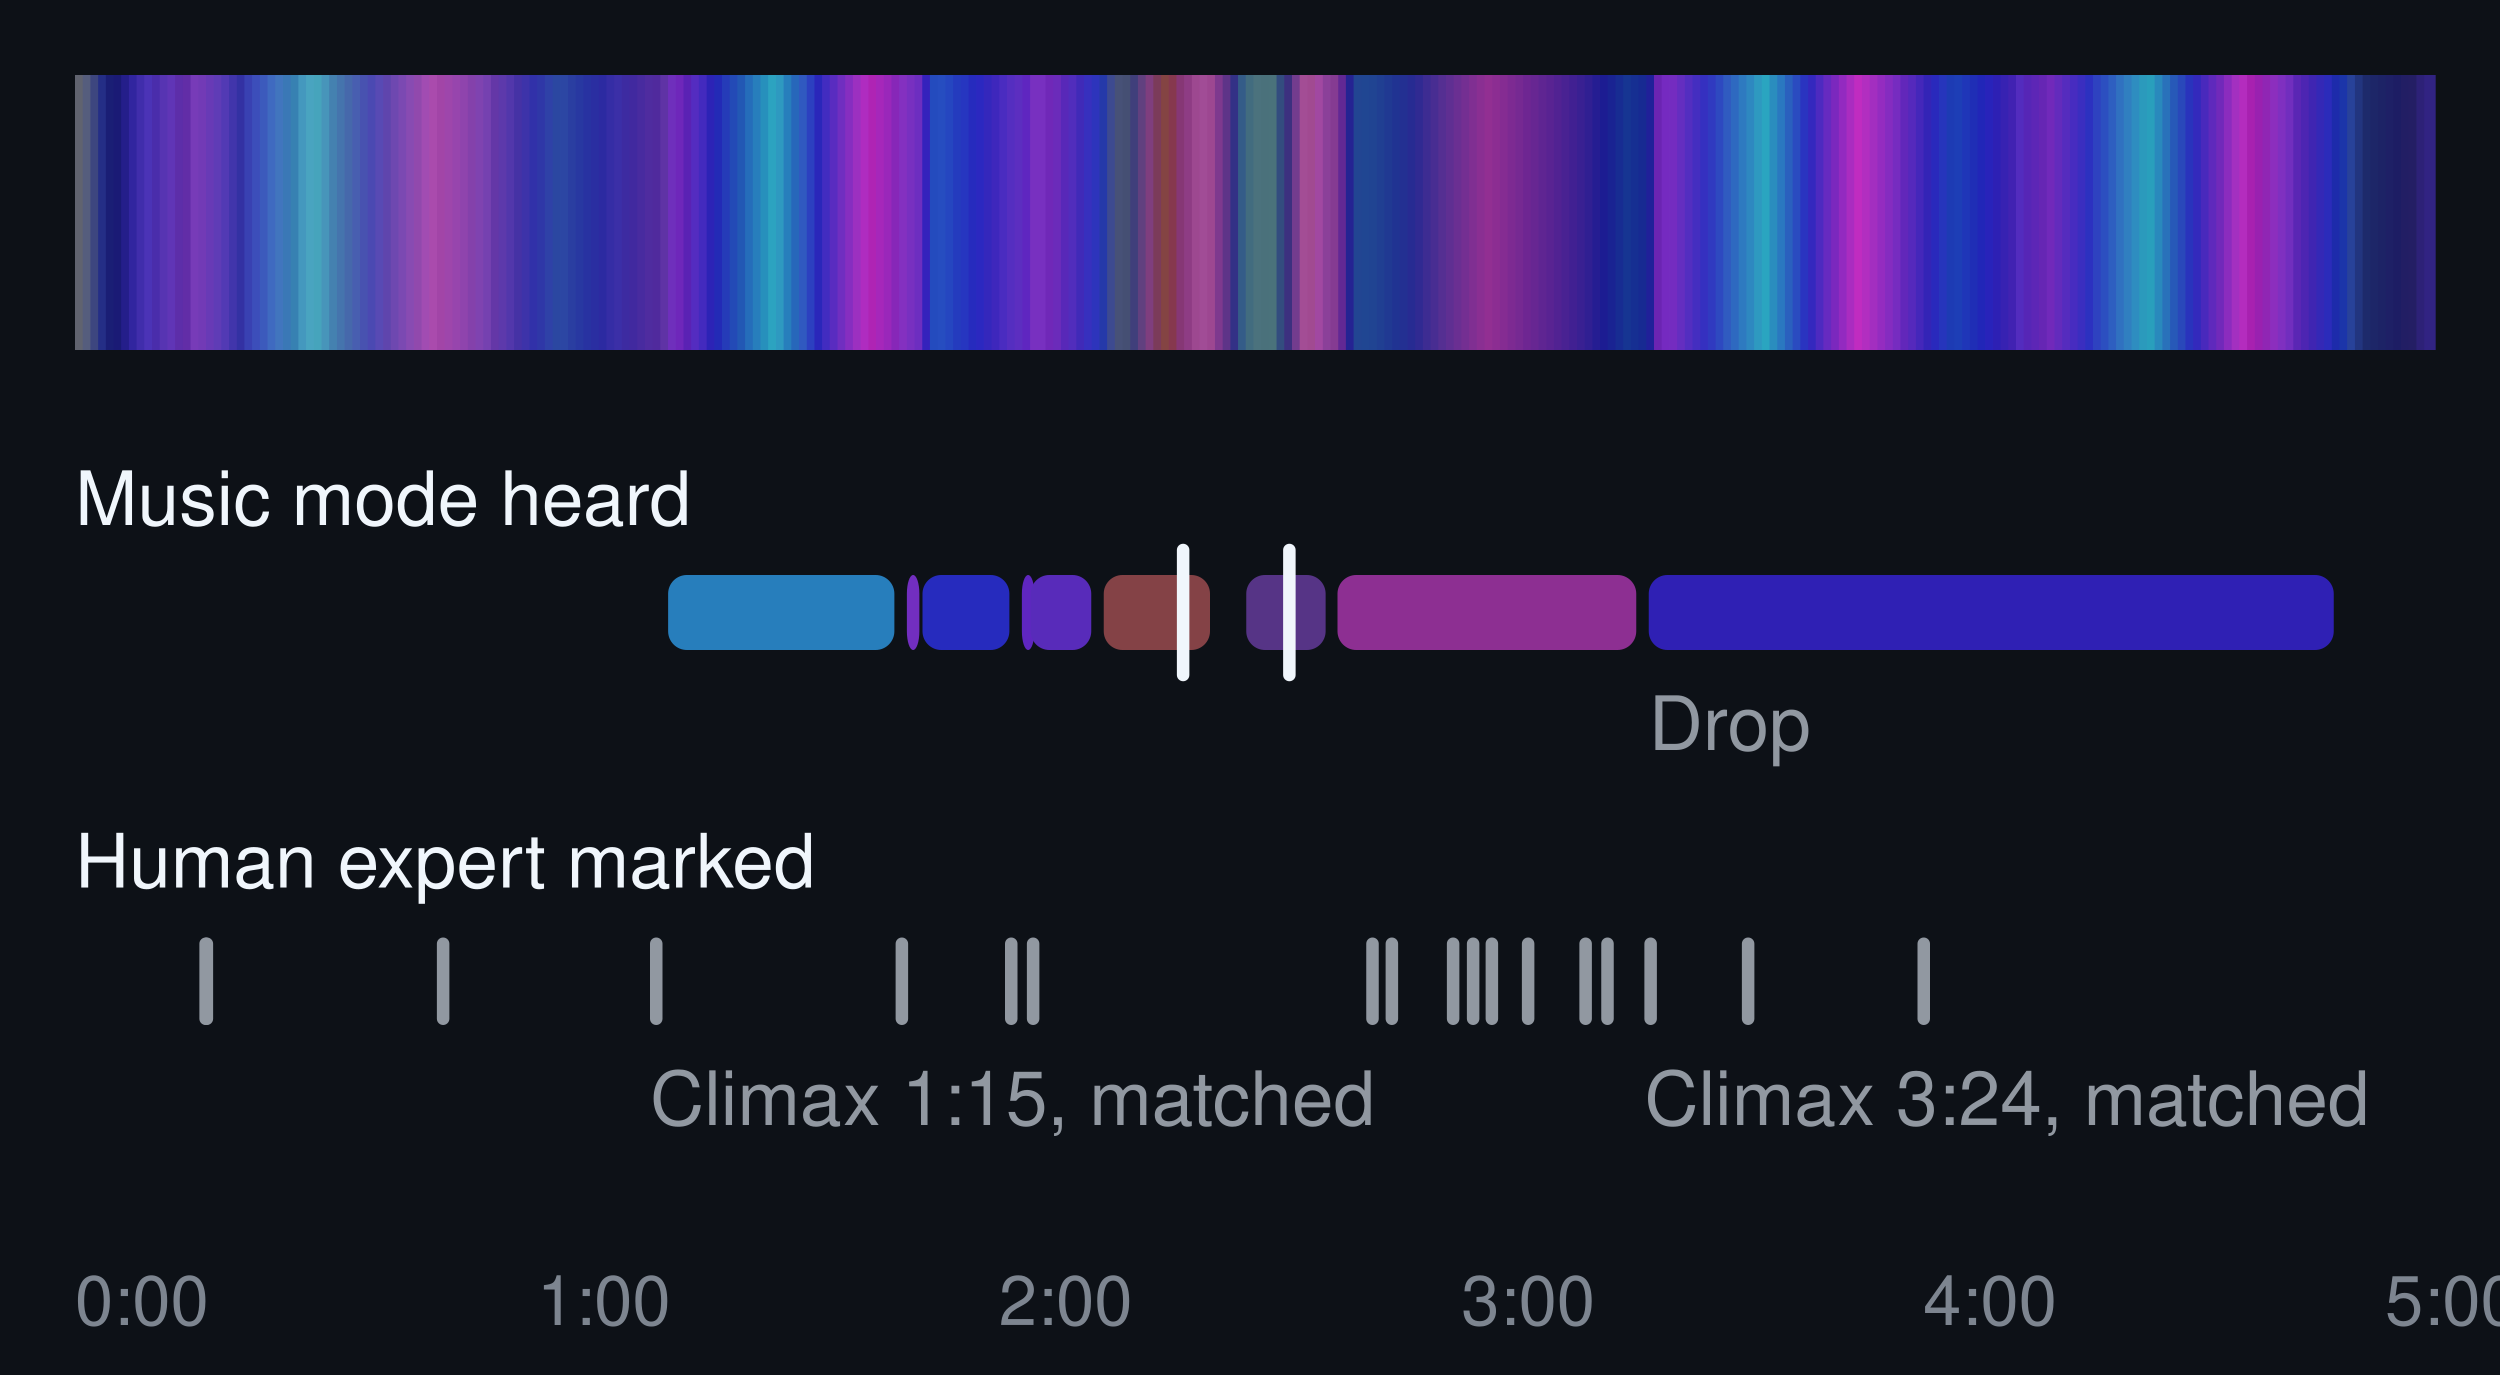
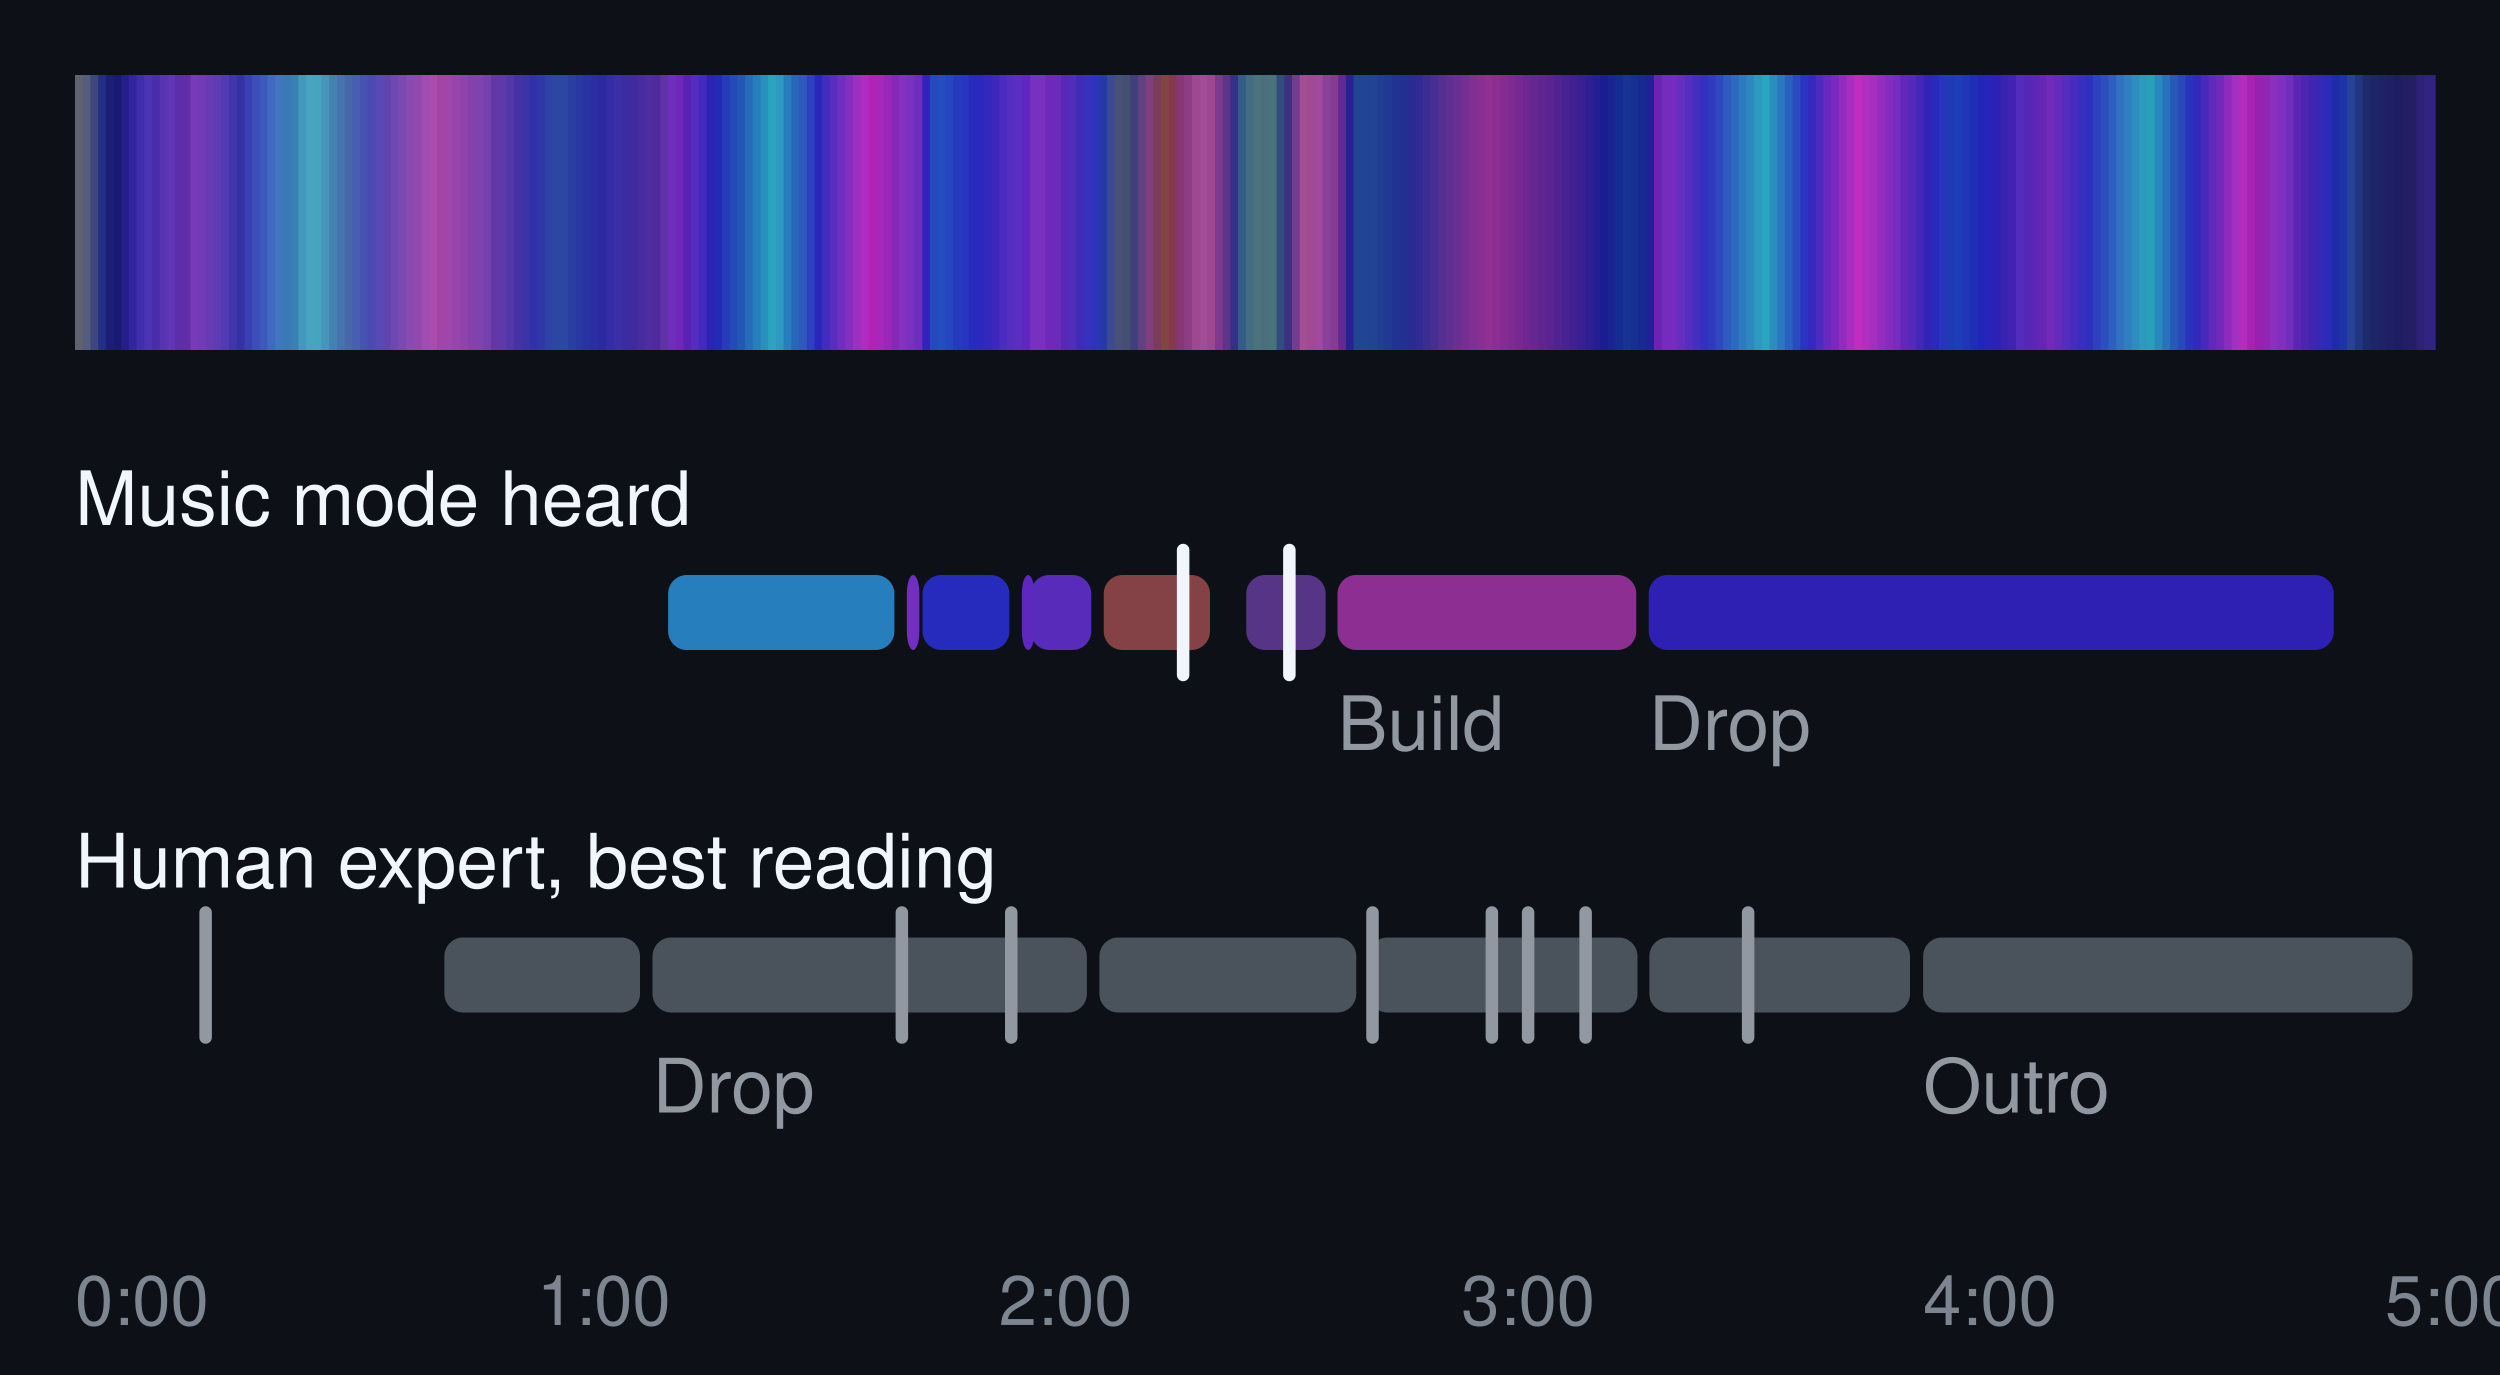
<svg xmlns="http://www.w3.org/2000/svg" width="400" height="220" viewBox="0 0 400 220" role="img" aria-label="Miss You: the light, music mode's sections and the human expert's marks">
  <style>text{font-family:-apple-system,BlinkMacSystemFont,'Segoe UI',Helvetica,Arial,sans-serif;fill:#9198a1} .ink{fill:#f0f6fc} .muted{fill:#7d8590}</style>
  <rect width="400" height="220" fill="#0d1117" />
  <g>
    <rect x="12.00" y="12" width="1.83" height="44" fill="#60636f" />
    <rect x="13.23" y="12" width="1.83" height="44" fill="#555d7d" />
    <rect x="14.46" y="12" width="1.83" height="44" fill="#3d467f" />
    <rect x="15.70" y="12" width="1.83" height="44" fill="#242e86" />
    <rect x="16.93" y="12" width="1.83" height="44" fill="#1a1e75" />
    <rect x="18.16" y="12" width="1.83" height="44" fill="#1a1a75" />
    <rect x="19.39" y="12" width="1.83" height="44" fill="#241e8a" />
    <rect x="20.63" y="12" width="1.83" height="44" fill="#31259f" />
    <rect x="21.86" y="12" width="1.83" height="44" fill="#402dab" />
    <rect x="23.09" y="12" width="1.83" height="44" fill="#4b33b6" />
    <rect x="24.32" y="12" width="1.83" height="44" fill="#4a2dab" />
    <rect x="25.56" y="12" width="1.83" height="44" fill="#5734b2" />
    <rect x="26.79" y="12" width="1.83" height="44" fill="#6035b6" />
    <rect x="28.02" y="12" width="1.83" height="44" fill="#5d2ea9" />
    <rect x="29.25" y="12" width="1.83" height="44" fill="#622da7" />
    <rect x="30.49" y="12" width="1.83" height="44" fill="#773bb8" />
    <rect x="31.72" y="12" width="1.83" height="44" fill="#723ab6" />
    <rect x="32.95" y="12" width="1.83" height="44" fill="#683ab6" />
    <rect x="34.18" y="12" width="1.83" height="44" fill="#5f3cb6" />
    <rect x="35.42" y="12" width="1.83" height="44" fill="#523ab4" />
    <rect x="36.65" y="12" width="1.83" height="44" fill="#4135ab" />
    <rect x="37.88" y="12" width="1.83" height="44" fill="#3331a3" />
    <rect x="39.11" y="12" width="1.83" height="44" fill="#3941b2" />
    <rect x="40.34" y="12" width="1.83" height="44" fill="#3c4eba" />
    <rect x="41.58" y="12" width="1.83" height="44" fill="#3c5abc" />
    <rect x="42.81" y="12" width="1.83" height="44" fill="#3f6ac0" />
    <rect x="44.04" y="12" width="1.83" height="44" fill="#4175be" />
    <rect x="45.27" y="12" width="1.83" height="44" fill="#3a78b6" />
    <rect x="46.51" y="12" width="1.83" height="44" fill="#3781b2" />
    <rect x="47.74" y="12" width="1.83" height="44" fill="#4498be" />
    <rect x="48.97" y="12" width="1.83" height="44" fill="#49a4c0" />
    <rect x="50.20" y="12" width="1.83" height="44" fill="#46a4bc" />
    <rect x="51.44" y="12" width="1.83" height="44" fill="#4795ba" />
    <rect x="52.67" y="12" width="1.83" height="44" fill="#4481b0" />
    <rect x="53.90" y="12" width="1.83" height="44" fill="#4574ad" />
    <rect x="55.13" y="12" width="1.83" height="44" fill="#4668ab" />
    <rect x="56.37" y="12" width="1.83" height="44" fill="#485eb0" />
    <rect x="57.60" y="12" width="1.83" height="44" fill="#4852b0" />
    <rect x="58.83" y="12" width="1.83" height="44" fill="#4b49b2" />
    <rect x="60.06" y="12" width="1.83" height="44" fill="#584ab4" />
    <rect x="61.30" y="12" width="1.83" height="44" fill="#5f45ad" />
    <rect x="62.53" y="12" width="1.83" height="44" fill="#6e48b0" />
    <rect x="63.76" y="12" width="1.83" height="44" fill="#7b49b2" />
    <rect x="64.99" y="12" width="1.83" height="44" fill="#884bb2" />
    <rect x="66.22" y="12" width="1.83" height="44" fill="#9149ad" />
    <rect x="67.46" y="12" width="1.83" height="44" fill="#a14cb2" />
    <rect x="68.69" y="12" width="1.83" height="44" fill="#aa4bad" />
    <rect x="69.92" y="12" width="1.83" height="44" fill="#a245a7" />
    <rect x="71.15" y="12" width="1.83" height="44" fill="#9e46ab" />
    <rect x="72.39" y="12" width="1.83" height="44" fill="#9745ad" />
    <rect x="73.62" y="12" width="1.83" height="44" fill="#8f44ad" />
    <rect x="74.85" y="12" width="1.83" height="44" fill="#8441ab" />
    <rect x="76.08" y="12" width="1.83" height="44" fill="#7f43b0" />
    <rect x="77.32" y="12" width="1.83" height="44" fill="#7541b0" />
    <rect x="78.55" y="12" width="1.83" height="44" fill="#6437a7" />
    <rect x="79.78" y="12" width="1.83" height="44" fill="#5d39ab" />
    <rect x="81.01" y="12" width="1.83" height="44" fill="#5237ab" />
    <rect x="82.25" y="12" width="1.83" height="44" fill="#4532a5" />
    <rect x="83.48" y="12" width="1.83" height="44" fill="#3d33a9" />
    <rect x="84.71" y="12" width="1.83" height="44" fill="#3131a9" />
    <rect x="85.94" y="12" width="1.83" height="44" fill="#2f37a7" />
    <rect x="87.18" y="12" width="1.83" height="44" fill="#2f41a7" />
    <rect x="88.41" y="12" width="1.83" height="44" fill="#2b47a1" />
    <rect x="89.64" y="12" width="1.83" height="44" fill="#2c46a3" />
    <rect x="90.87" y="12" width="1.83" height="44" fill="#2a3ea1" />
    <rect x="92.10" y="12" width="1.83" height="44" fill="#2838a1" />
    <rect x="93.34" y="12" width="1.83" height="44" fill="#2832a1" />
    <rect x="94.57" y="12" width="1.83" height="44" fill="#2a2ea1" />
    <rect x="95.80" y="12" width="1.83" height="44" fill="#2c2aa1" />
    <rect x="97.03" y="12" width="1.83" height="44" fill="#352da5" />
    <rect x="98.27" y="12" width="1.83" height="44" fill="#3b2fa7" />
    <rect x="99.50" y="12" width="1.83" height="44" fill="#3d2ba1" />
    <rect x="100.73" y="12" width="1.83" height="44" fill="#41299f" />
    <rect x="101.96" y="12" width="1.83" height="44" fill="#482b9f" />
    <rect x="103.20" y="12" width="1.83" height="44" fill="#4f2c9f" />
    <rect x="104.43" y="12" width="1.83" height="44" fill="#502a9d" />
    <rect x="105.66" y="12" width="1.83" height="44" fill="#5f33a5" />
    <rect x="106.89" y="12" width="1.83" height="44" fill="#6f2fbc" />
    <rect x="108.13" y="12" width="1.83" height="44" fill="#6e27ba" />
    <rect x="109.36" y="12" width="1.83" height="44" fill="#5a22b4" />
    <rect x="110.59" y="12" width="1.83" height="44" fill="#542cc0" />
    <rect x="111.82" y="12" width="1.83" height="44" fill="#432abe" />
    <rect x="113.06" y="12" width="1.83" height="44" fill="#2c23b6" />
    <rect x="114.29" y="12" width="1.83" height="44" fill="#232ab6" />
    <rect x="115.52" y="12" width="1.83" height="44" fill="#253bb8" />
    <rect x="116.75" y="12" width="1.83" height="44" fill="#234ab6" />
    <rect x="117.98" y="12" width="1.83" height="44" fill="#2258b4" />
    <rect x="119.22" y="12" width="1.83" height="44" fill="#256dba" />
    <rect x="120.45" y="12" width="1.83" height="44" fill="#277ebc" />
    <rect x="121.68" y="12" width="1.83" height="44" fill="#2790bc" />
    <rect x="122.91" y="12" width="1.83" height="44" fill="#2ca3c0" />
    <rect x="124.15" y="12" width="1.83" height="44" fill="#2e99c0" />
    <rect x="125.38" y="12" width="1.83" height="44" fill="#277ebc" />
    <rect x="126.61" y="12" width="1.83" height="44" fill="#2767ba" />
    <rect x="127.84" y="12" width="1.83" height="44" fill="#3059c0" />
    <rect x="129.08" y="12" width="1.83" height="44" fill="#2c40c0" />
    <rect x="130.31" y="12" width="1.83" height="44" fill="#2a27ba" />
    <rect x="131.54" y="12" width="1.83" height="44" fill="#422cc0" />
    <rect x="132.77" y="12" width="1.83" height="44" fill="#592cc0" />
    <rect x="134.01" y="12" width="1.83" height="44" fill="#702ec0" />
    <rect x="135.24" y="12" width="1.83" height="44" fill="#862ec0" />
    <rect x="136.47" y="12" width="1.83" height="44" fill="#9c30c0" />
    <rect x="137.70" y="12" width="1.83" height="44" fill="#af2cc0" />
    <rect x="138.94" y="12" width="1.83" height="44" fill="#af24b4" />
    <rect x="140.17" y="12" width="1.83" height="44" fill="#a627ba" />
    <rect x="141.40" y="12" width="1.83" height="44" fill="#9a27ba" />
    <rect x="142.63" y="12" width="1.83" height="44" fill="#8727b8" />
    <rect x="143.86" y="12" width="1.83" height="44" fill="#8430c0" />
    <rect x="145.10" y="12" width="1.83" height="44" fill="#7830c0" />
    <rect x="146.33" y="12" width="1.83" height="44" fill="#6d2ec0" />
    <rect x="147.56" y="12" width="1.83" height="44" fill="#3422bc" />
    <rect x="148.79" y="12" width="1.83" height="44" fill="#244bbe" />
    <rect x="150.03" y="12" width="1.83" height="44" fill="#264dc0" />
    <rect x="151.26" y="12" width="1.83" height="44" fill="#2546c0" />
    <rect x="152.49" y="12" width="1.83" height="44" fill="#243bbe" />
    <rect x="153.72" y="12" width="1.83" height="44" fill="#2636c0" />
    <rect x="154.96" y="12" width="1.83" height="44" fill="#262bbe" />
    <rect x="156.19" y="12" width="1.83" height="44" fill="#2b28c0" />
    <rect x="157.42" y="12" width="1.83" height="44" fill="#3427bc" />
    <rect x="158.65" y="12" width="1.83" height="44" fill="#3e27bc" />
    <rect x="159.89" y="12" width="1.83" height="44" fill="#4a2cc0" />
    <rect x="161.12" y="12" width="1.83" height="44" fill="#552ec0" />
    <rect x="162.35" y="12" width="1.83" height="44" fill="#5c2ec0" />
    <rect x="163.58" y="12" width="1.83" height="44" fill="#5f26c0" />
    <rect x="164.82" y="12" width="1.83" height="44" fill="#7830c0" />
    <rect x="166.05" y="12" width="1.83" height="44" fill="#7830c0" />
    <rect x="167.28" y="12" width="1.83" height="44" fill="#7028b8" />
    <rect x="168.51" y="12" width="1.83" height="44" fill="#6b2bba" />
    <rect x="169.75" y="12" width="1.83" height="44" fill="#5828b8" />
    <rect x="170.98" y="12" width="1.83" height="44" fill="#512dbc" />
    <rect x="172.21" y="12" width="1.83" height="44" fill="#402ab8" />
    <rect x="173.44" y="12" width="1.83" height="44" fill="#3730be" />
    <rect x="174.67" y="12" width="1.83" height="44" fill="#2d34bc" />
    <rect x="175.91" y="12" width="1.83" height="44" fill="#2539a9" />
    <rect x="177.14" y="12" width="1.83" height="44" fill="#3d4a90" />
    <rect x="178.37" y="12" width="1.83" height="44" fill="#475177" />
    <rect x="179.60" y="12" width="1.83" height="44" fill="#454f73" />
    <rect x="180.84" y="12" width="1.83" height="44" fill="#403f7b" />
    <rect x="182.07" y="12" width="1.83" height="44" fill="#61407f" />
    <rect x="183.30" y="12" width="1.83" height="44" fill="#7f3e7e" />
    <rect x="184.53" y="12" width="1.83" height="44" fill="#7b3b5a" />
    <rect x="185.77" y="12" width="1.83" height="44" fill="#844443" />
    <rect x="187.00" y="12" width="1.83" height="44" fill="#86384e" />
    <rect x="188.23" y="12" width="1.83" height="44" fill="#863775" />
    <rect x="189.46" y="12" width="1.83" height="44" fill="#8e3c84" />
    <rect x="190.70" y="12" width="1.83" height="44" fill="#9d4890" />
    <rect x="191.93" y="12" width="1.83" height="44" fill="#a14c96" />
    <rect x="193.16" y="12" width="1.83" height="44" fill="#9d4791" />
    <rect x="194.39" y="12" width="1.83" height="44" fill="#7e398e" />
    <rect x="195.63" y="12" width="1.83" height="44" fill="#5e3488" />
    <rect x="196.86" y="12" width="1.83" height="44" fill="#333186" />
    <rect x="198.09" y="12" width="1.83" height="44" fill="#345c88" />
    <rect x="199.32" y="12" width="1.83" height="44" fill="#426c7f" />
    <rect x="200.55" y="12" width="1.83" height="44" fill="#4b727d" />
    <rect x="201.79" y="12" width="1.83" height="44" fill="#4a717b" />
    <rect x="203.02" y="12" width="1.83" height="44" fill="#4a727b" />
    <rect x="204.25" y="12" width="1.83" height="44" fill="#334c7f" />
    <rect x="205.48" y="12" width="1.83" height="44" fill="#3c307f" />
    <rect x="206.72" y="12" width="1.83" height="44" fill="#733c8e" />
    <rect x="207.95" y="12" width="1.83" height="44" fill="#a34d95" />
    <rect x="209.18" y="12" width="1.83" height="44" fill="#a14a91" />
    <rect x="210.41" y="12" width="1.83" height="44" fill="#a148a1" />
    <rect x="211.65" y="12" width="1.83" height="44" fill="#8b4099" />
    <rect x="212.88" y="12" width="1.83" height="44" fill="#853b92" />
    <rect x="214.11" y="12" width="1.83" height="44" fill="#622894" />
    <rect x="215.34" y="12" width="1.83" height="44" fill="#252392" />
    <rect x="216.58" y="12" width="1.83" height="44" fill="#224592" />
    <rect x="217.81" y="12" width="1.83" height="44" fill="#204692" />
    <rect x="219.04" y="12" width="1.83" height="44" fill="#204492" />
    <rect x="220.27" y="12" width="1.83" height="44" fill="#203f92" />
    <rect x="221.51" y="12" width="1.83" height="44" fill="#203992" />
    <rect x="222.74" y="12" width="1.83" height="44" fill="#203392" />
    <rect x="223.97" y="12" width="1.83" height="44" fill="#233092" />
    <rect x="225.20" y="12" width="1.83" height="44" fill="#272b92" />
    <rect x="226.43" y="12" width="1.83" height="44" fill="#302a92" />
    <rect x="227.67" y="12" width="1.83" height="44" fill="#3d2c92" />
    <rect x="228.90" y="12" width="1.83" height="44" fill="#482d92" />
    <rect x="230.13" y="12" width="1.83" height="44" fill="#552f92" />
    <rect x="231.36" y="12" width="1.83" height="44" fill="#5f2f92" />
    <rect x="232.60" y="12" width="1.83" height="44" fill="#6a2f92" />
    <rect x="233.83" y="12" width="1.83" height="44" fill="#742f92" />
    <rect x="235.06" y="12" width="1.83" height="44" fill="#802f92" />
    <rect x="236.29" y="12" width="1.83" height="44" fill="#8a2f92" />
    <rect x="237.53" y="12" width="1.83" height="44" fill="#922f92" />
    <rect x="238.76" y="12" width="1.83" height="44" fill="#8c2d92" />
    <rect x="239.99" y="12" width="1.83" height="44" fill="#852c92" />
    <rect x="241.22" y="12" width="1.83" height="44" fill="#7d2a92" />
    <rect x="242.46" y="12" width="1.83" height="44" fill="#762992" />
    <rect x="243.69" y="12" width="1.83" height="44" fill="#6e2692" />
    <rect x="244.92" y="12" width="1.83" height="44" fill="#672692" />
    <rect x="246.15" y="12" width="1.83" height="44" fill="#5f2592" />
    <rect x="247.39" y="12" width="1.83" height="44" fill="#592392" />
    <rect x="248.62" y="12" width="1.83" height="44" fill="#512292" />
    <rect x="249.85" y="12" width="1.83" height="44" fill="#492292" />
    <rect x="251.08" y="12" width="1.83" height="44" fill="#412092" />
    <rect x="252.31" y="12" width="1.83" height="44" fill="#392092" />
    <rect x="253.55" y="12" width="1.83" height="44" fill="#301f92" />
    <rect x="254.78" y="12" width="1.83" height="44" fill="#251d92" />
    <rect x="256.01" y="12" width="1.83" height="44" fill="#1c1c92" />
    <rect x="257.24" y="12" width="1.83" height="44" fill="#192392" />
    <rect x="258.48" y="12" width="1.83" height="44" fill="#172c92" />
    <rect x="259.71" y="12" width="1.83" height="44" fill="#163592" />
    <rect x="260.94" y="12" width="1.83" height="44" fill="#162f92" />
    <rect x="262.17" y="12" width="1.83" height="44" fill="#172a92" />
    <rect x="263.41" y="12" width="1.83" height="44" fill="#202099" />
    <rect x="264.64" y="12" width="1.83" height="44" fill="#6b24b2" />
    <rect x="265.87" y="12" width="1.83" height="44" fill="#752ac0" />
    <rect x="267.10" y="12" width="1.83" height="44" fill="#742cc0" />
    <rect x="268.34" y="12" width="1.83" height="44" fill="#642ec0" />
    <rect x="269.57" y="12" width="1.83" height="44" fill="#532ec0" />
    <rect x="270.80" y="12" width="1.83" height="44" fill="#442ec0" />
    <rect x="272.03" y="12" width="1.83" height="44" fill="#3530c0" />
    <rect x="273.27" y="12" width="1.83" height="44" fill="#303ac0" />
    <rect x="274.50" y="12" width="1.83" height="44" fill="#2e49c0" />
    <rect x="275.73" y="12" width="1.83" height="44" fill="#305bc0" />
    <rect x="276.96" y="12" width="1.83" height="44" fill="#2e69c0" />
    <rect x="278.19" y="12" width="1.83" height="44" fill="#2e7ac0" />
    <rect x="279.43" y="12" width="1.83" height="44" fill="#2e88c0" />
    <rect x="280.66" y="12" width="1.83" height="44" fill="#2e99c0" />
    <rect x="281.89" y="12" width="1.83" height="44" fill="#2aa5c0" />
    <rect x="283.12" y="12" width="1.83" height="44" fill="#2a8dbe" />
    <rect x="284.36" y="12" width="1.83" height="44" fill="#2a78c0" />
    <rect x="285.59" y="12" width="1.83" height="44" fill="#2a60be" />
    <rect x="286.82" y="12" width="1.83" height="44" fill="#2a4bc0" />
    <rect x="288.05" y="12" width="1.83" height="44" fill="#2a34c0" />
    <rect x="289.29" y="12" width="1.83" height="44" fill="#3428be" />
    <rect x="290.52" y="12" width="1.83" height="44" fill="#4d2ac0" />
    <rect x="291.75" y="12" width="1.83" height="44" fill="#662ac0" />
    <rect x="292.98" y="12" width="1.83" height="44" fill="#7b28be" />
    <rect x="294.22" y="12" width="1.83" height="44" fill="#932ac0" />
    <rect x="295.45" y="12" width="1.83" height="44" fill="#aa2cc0" />
    <rect x="296.68" y="12" width="1.83" height="44" fill="#c02cc0" />
    <rect x="297.91" y="12" width="1.83" height="44" fill="#b22ec0" />
    <rect x="299.15" y="12" width="1.83" height="44" fill="#a32ec0" />
    <rect x="300.38" y="12" width="1.83" height="44" fill="#942cc0" />
    <rect x="301.61" y="12" width="1.83" height="44" fill="#852cc0" />
    <rect x="302.84" y="12" width="1.83" height="44" fill="#762cc0" />
    <rect x="304.07" y="12" width="1.83" height="44" fill="#6227ba" />
    <rect x="305.31" y="12" width="1.83" height="44" fill="#5529bc" />
    <rect x="306.54" y="12" width="1.83" height="44" fill="#4427ba" />
    <rect x="307.77" y="12" width="1.83" height="44" fill="#3324b6" />
    <rect x="309.00" y="12" width="1.83" height="44" fill="#2929bc" />
    <rect x="310.24" y="12" width="1.83" height="44" fill="#2635bc" />
    <rect x="311.47" y="12" width="1.83" height="44" fill="#1d3bb4" />
    <rect x="312.70" y="12" width="1.83" height="44" fill="#1d3eb6" />
    <rect x="313.93" y="12" width="1.83" height="44" fill="#1f36b8" />
    <rect x="315.17" y="12" width="1.83" height="44" fill="#1f2eb6" />
    <rect x="316.40" y="12" width="1.83" height="44" fill="#2126b8" />
    <rect x="317.63" y="12" width="1.83" height="44" fill="#2823ba" />
    <rect x="318.86" y="12" width="1.83" height="44" fill="#2d20b4" />
    <rect x="320.10" y="12" width="1.83" height="44" fill="#3722b2" />
    <rect x="321.33" y="12" width="1.83" height="44" fill="#4122b2" />
    <rect x="322.56" y="12" width="1.83" height="44" fill="#532cbe" />
    <rect x="323.79" y="12" width="1.83" height="44" fill="#5626b6" />
    <rect x="325.03" y="12" width="1.83" height="44" fill="#5d26b6" />
    <rect x="326.26" y="12" width="1.83" height="44" fill="#6626b4" />
    <rect x="327.49" y="12" width="1.83" height="44" fill="#7129ba" />
    <rect x="328.72" y="12" width="1.83" height="44" fill="#632bbc" />
    <rect x="329.95" y="12" width="1.83" height="44" fill="#552cbe" />
    <rect x="331.19" y="12" width="1.83" height="44" fill="#472cc0" />
    <rect x="332.42" y="12" width="1.83" height="44" fill="#3a2ec0" />
    <rect x="333.65" y="12" width="1.83" height="44" fill="#2c31c0" />
    <rect x="334.88" y="12" width="1.83" height="44" fill="#2e42c0" />
    <rect x="336.12" y="12" width="1.83" height="44" fill="#2c4fc0" />
    <rect x="337.35" y="12" width="1.83" height="44" fill="#2e5fc0" />
    <rect x="338.58" y="12" width="1.83" height="44" fill="#3071c0" />
    <rect x="339.81" y="12" width="1.83" height="44" fill="#307fc0" />
    <rect x="341.05" y="12" width="1.83" height="44" fill="#2e8dc0" />
    <rect x="342.28" y="12" width="1.83" height="44" fill="#2b9abc" />
    <rect x="343.51" y="12" width="1.83" height="44" fill="#299fbc" />
    <rect x="344.74" y="12" width="1.83" height="44" fill="#2989bc" />
    <rect x="345.98" y="12" width="1.83" height="44" fill="#2971ba" />
    <rect x="347.21" y="12" width="1.83" height="44" fill="#2759b8" />
    <rect x="348.44" y="12" width="1.83" height="44" fill="#2948ba" />
    <rect x="349.67" y="12" width="1.83" height="44" fill="#2933bc" />
    <rect x="350.91" y="12" width="1.83" height="44" fill="#3329bc" />
    <rect x="352.14" y="12" width="1.83" height="44" fill="#4929bc" />
    <rect x="353.37" y="12" width="1.83" height="44" fill="#5f29bc" />
    <rect x="354.60" y="12" width="1.83" height="44" fill="#7129ba" />
    <rect x="355.83" y="12" width="1.83" height="44" fill="#8b2cbe" />
    <rect x="357.07" y="12" width="1.83" height="44" fill="#a330c0" />
    <rect x="358.30" y="12" width="1.83" height="44" fill="#b42cbe" />
    <rect x="359.53" y="12" width="1.83" height="44" fill="#a821b0" />
    <rect x="360.76" y="12" width="1.83" height="44" fill="#9a21b0" />
    <rect x="362.00" y="12" width="1.83" height="44" fill="#9026b4" />
    <rect x="363.23" y="12" width="1.83" height="44" fill="#8c2ebe" />
    <rect x="364.46" y="12" width="1.83" height="44" fill="#7f30c0" />
    <rect x="365.69" y="12" width="1.83" height="44" fill="#712ebe" />
    <rect x="366.93" y="12" width="1.83" height="44" fill="#5a26b4" />
    <rect x="368.16" y="12" width="1.83" height="44" fill="#4d25b2" />
    <rect x="369.39" y="12" width="1.83" height="44" fill="#3f25b2" />
    <rect x="370.62" y="12" width="1.83" height="44" fill="#3428b6" />
    <rect x="371.86" y="12" width="1.83" height="44" fill="#2b2bba" />
    <rect x="373.09" y="12" width="1.83" height="44" fill="#1d2bab" />
    <rect x="374.32" y="12" width="1.83" height="44" fill="#1b35a9" />
    <rect x="375.55" y="12" width="1.83" height="44" fill="#284299" />
    <rect x="376.79" y="12" width="1.83" height="44" fill="#22357f" />
    <rect x="378.02" y="12" width="1.83" height="44" fill="#1d2a6b" />
    <rect x="379.25" y="12" width="1.83" height="44" fill="#1d2668" />
    <rect x="380.48" y="12" width="1.83" height="44" fill="#1d2366" />
    <rect x="381.71" y="12" width="1.83" height="44" fill="#1e2066" />
    <rect x="382.95" y="12" width="1.83" height="44" fill="#1d1d64" />
    <rect x="384.18" y="12" width="1.83" height="44" fill="#221e64" />
    <rect x="385.41" y="12" width="1.83" height="44" fill="#241e64" />
    <rect x="386.64" y="12" width="1.83" height="44" fill="#2d2177" />
    <rect x="387.88" y="12" width="1.83" height="44" fill="#312382" />
  </g>
  <text x="12" y="84" font-size="12" class="ink">Music mode heard</text>
-   <text x="12" y="142" font-size="12" class="ink">Human expert marked</text>
+   <text x="12" y="142" font-size="12" class="ink">Human expert, best reading</text>
  <rect x="106.9" y="92" width="36.2" height="12" rx="3" fill="#277ebc" />
  <rect x="145.1" y="92" width="2.0" height="12" rx="3" fill="#722ec0" />
  <rect x="147.6" y="92" width="13.9" height="12" rx="3" fill="#262bbe" />
  <rect x="163.5" y="92" width="2.0" height="12" rx="3" fill="#5f26c0" />
  <rect x="164.9" y="92" width="9.7" height="12" rx="3" fill="#582bba" />
  <rect x="176.6" y="92" width="17.0" height="12" rx="3" fill="#844246" />
  <rect x="199.4" y="92" width="12.7" height="12" rx="3" fill="#563486" />
  <rect x="214.0" y="92" width="47.8" height="12" rx="3" fill="#8d2f92" />
+   <text x="214.0" y="120" font-size="12">Build</text>
  <rect x="263.8" y="92" width="109.6" height="12" rx="3" fill="#2f20b4" />
  <text x="263.8" y="120" font-size="12">Drop</text>
  <rect x="188.3" y="87" width="2" height="22" rx="1" fill="#f0f6fc" />
  <rect x="205.3" y="87" width="2" height="22" rx="1" fill="#f0f6fc" />
-   <rect x="31.9" y="150" width="2" height="14" rx="1" fill="#9198a1" />
-   <rect x="32.1" y="150" width="2" height="14" rx="1" fill="#9198a1" />
-   <rect x="69.9" y="150" width="2" height="14" rx="1" fill="#9198a1" />
-   <rect x="104.0" y="150" width="2" height="14" rx="1" fill="#9198a1" />
-   <rect x="143.3" y="150" width="2" height="14" rx="1" fill="#9198a1" />
-   <rect x="160.8" y="150" width="2" height="14" rx="1" fill="#9198a1" />
-   <rect x="164.3" y="150" width="2" height="14" rx="1" fill="#9198a1" />
-   <rect x="218.6" y="150" width="2" height="14" rx="1" fill="#9198a1" />
-   <rect x="221.7" y="150" width="2" height="14" rx="1" fill="#9198a1" />
-   <rect x="231.5" y="150" width="2" height="14" rx="1" fill="#9198a1" />
-   <rect x="234.7" y="150" width="2" height="14" rx="1" fill="#9198a1" />
-   <rect x="237.7" y="150" width="2" height="14" rx="1" fill="#9198a1" />
-   <rect x="243.5" y="150" width="2" height="14" rx="1" fill="#9198a1" />
-   <rect x="252.7" y="150" width="2" height="14" rx="1" fill="#9198a1" />
-   <rect x="256.2" y="150" width="2" height="14" rx="1" fill="#9198a1" />
-   <rect x="263.1" y="150" width="2" height="14" rx="1" fill="#9198a1" />
-   <rect x="278.7" y="150" width="2" height="14" rx="1" fill="#9198a1" />
-   <rect x="306.8" y="150" width="2" height="14" rx="1" fill="#9198a1" />
-   <text x="104.0" y="180" font-size="12">Climax 1:15, matched</text>
-   <text x="263.1" y="180" font-size="12">Climax 3:24, matched</text>
+   <rect x="71.1" y="150" width="31.3" height="12" rx="3" fill="#4a525c" />
+   <rect x="104.4" y="150" width="69.5" height="12" rx="3" fill="#4a525c" />
+   <text x="104.4" y="178" font-size="12">Drop</text>
+   <rect x="175.9" y="150" width="41.1" height="12" rx="3" fill="#4a525c" />
+   <rect x="219.0" y="150" width="43.0" height="12" rx="3" fill="#4a525c" />
+   <rect x="263.9" y="150" width="41.7" height="12" rx="3" fill="#4a525c" />
+   <rect x="307.7" y="150" width="78.3" height="12" rx="3" fill="#4a525c" />
+   <text x="307.7" y="178" font-size="12">Outro</text>
+   <rect x="31.9" y="145" width="2" height="22" rx="1" fill="#9198a1" />
+   <rect x="143.3" y="145" width="2" height="22" rx="1" fill="#9198a1" />
+   <rect x="160.8" y="145" width="2" height="22" rx="1" fill="#9198a1" />
+   <rect x="218.6" y="145" width="2" height="22" rx="1" fill="#9198a1" />
+   <rect x="237.7" y="145" width="2" height="22" rx="1" fill="#9198a1" />
+   <rect x="243.5" y="145" width="2" height="22" rx="1" fill="#9198a1" />
+   <rect x="252.7" y="145" width="2" height="22" rx="1" fill="#9198a1" />
+   <rect x="278.7" y="145" width="2" height="22" rx="1" fill="#9198a1" />
  <text x="12.0" y="212" font-size="11" class="muted">0:00</text>
  <text x="85.9" y="212" font-size="11" class="muted">1:00</text>
  <text x="159.8" y="212" font-size="11" class="muted">2:00</text>
  <text x="233.8" y="212" font-size="11" class="muted">3:00</text>
  <text x="307.7" y="212" font-size="11" class="muted">4:00</text>
  <text x="381.6" y="212" font-size="11" class="muted">5:00</text>
</svg>
